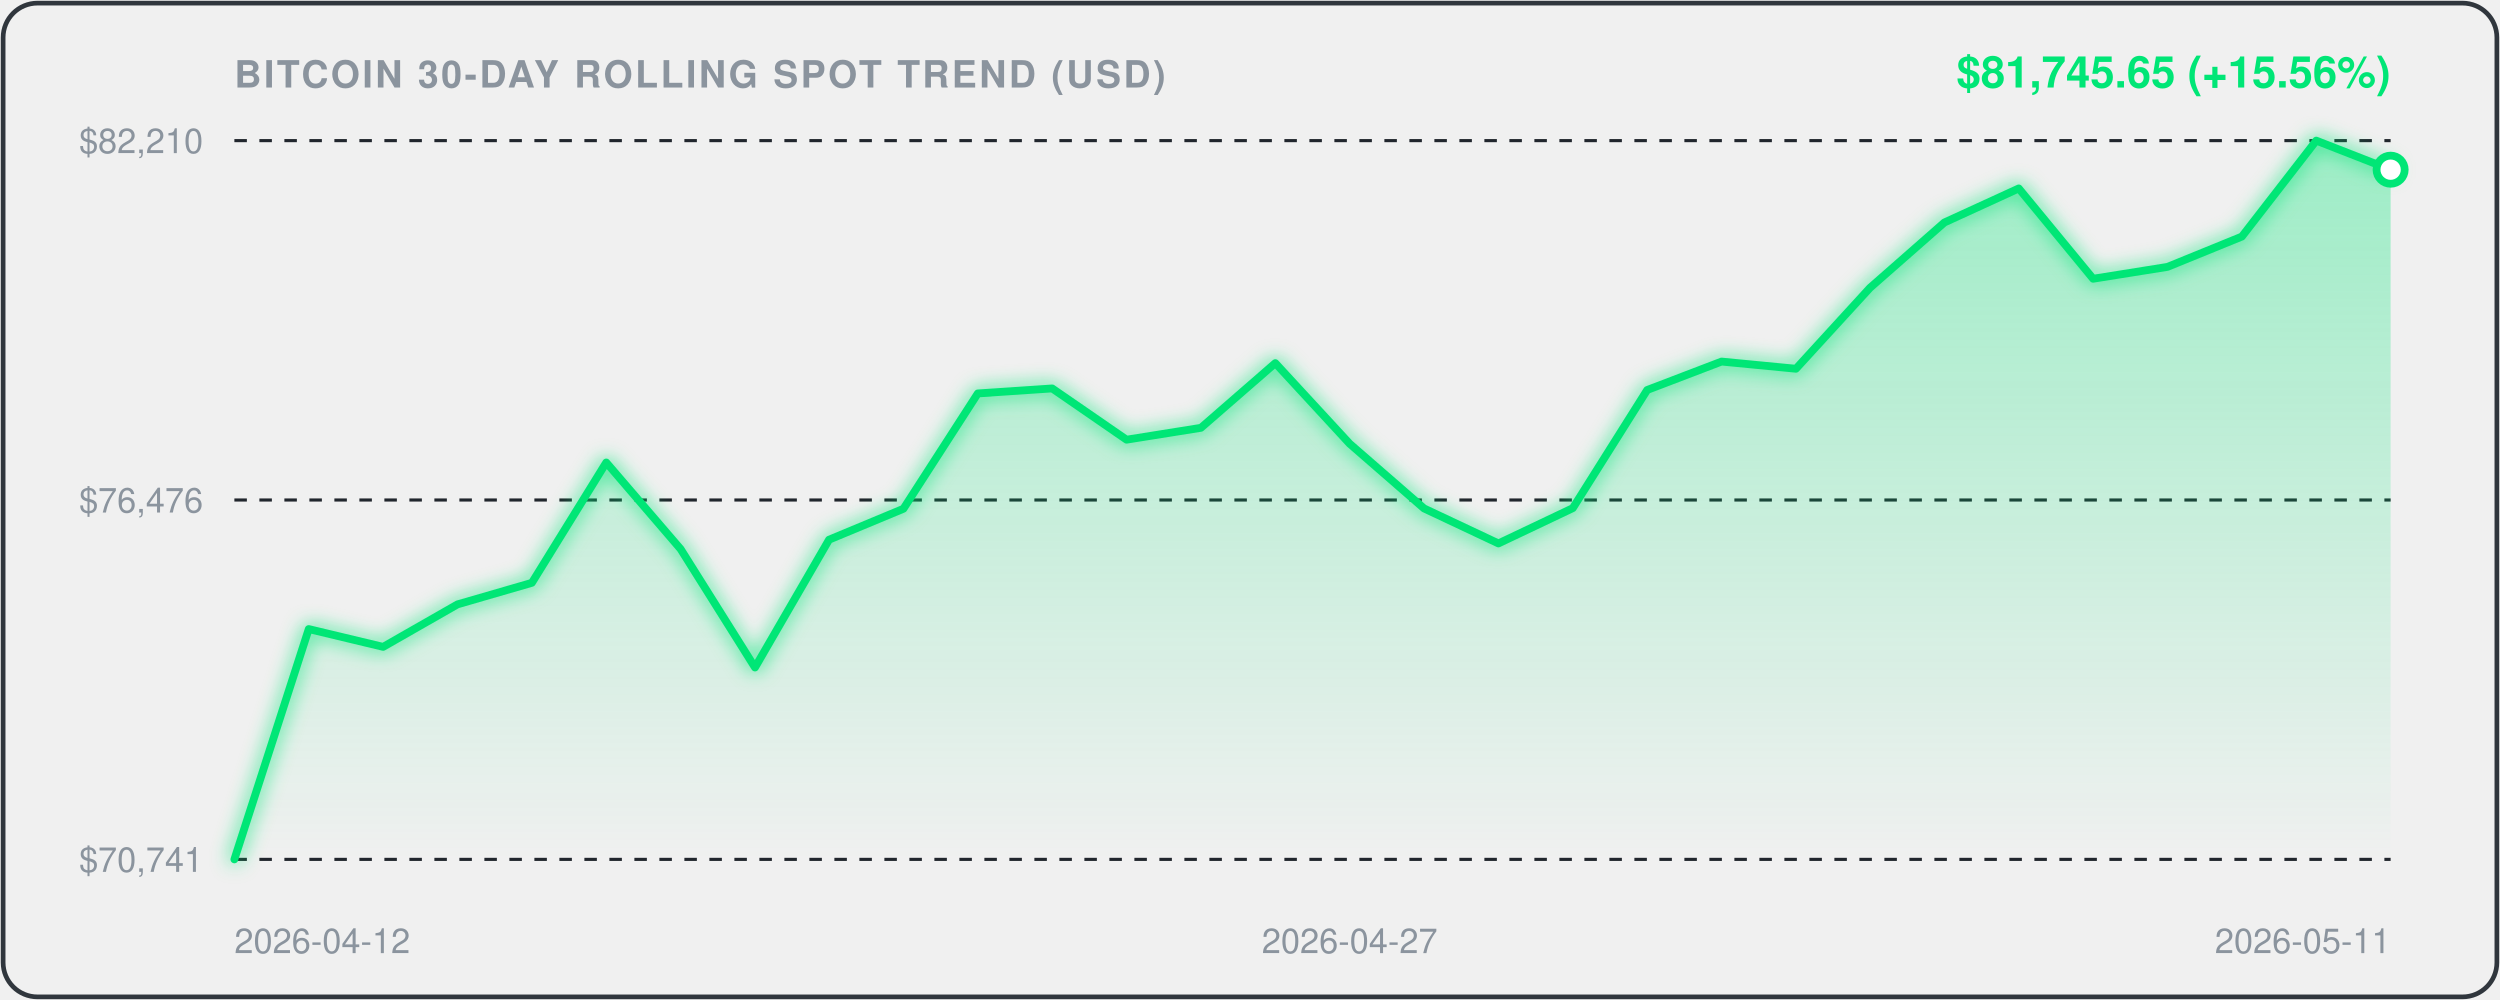
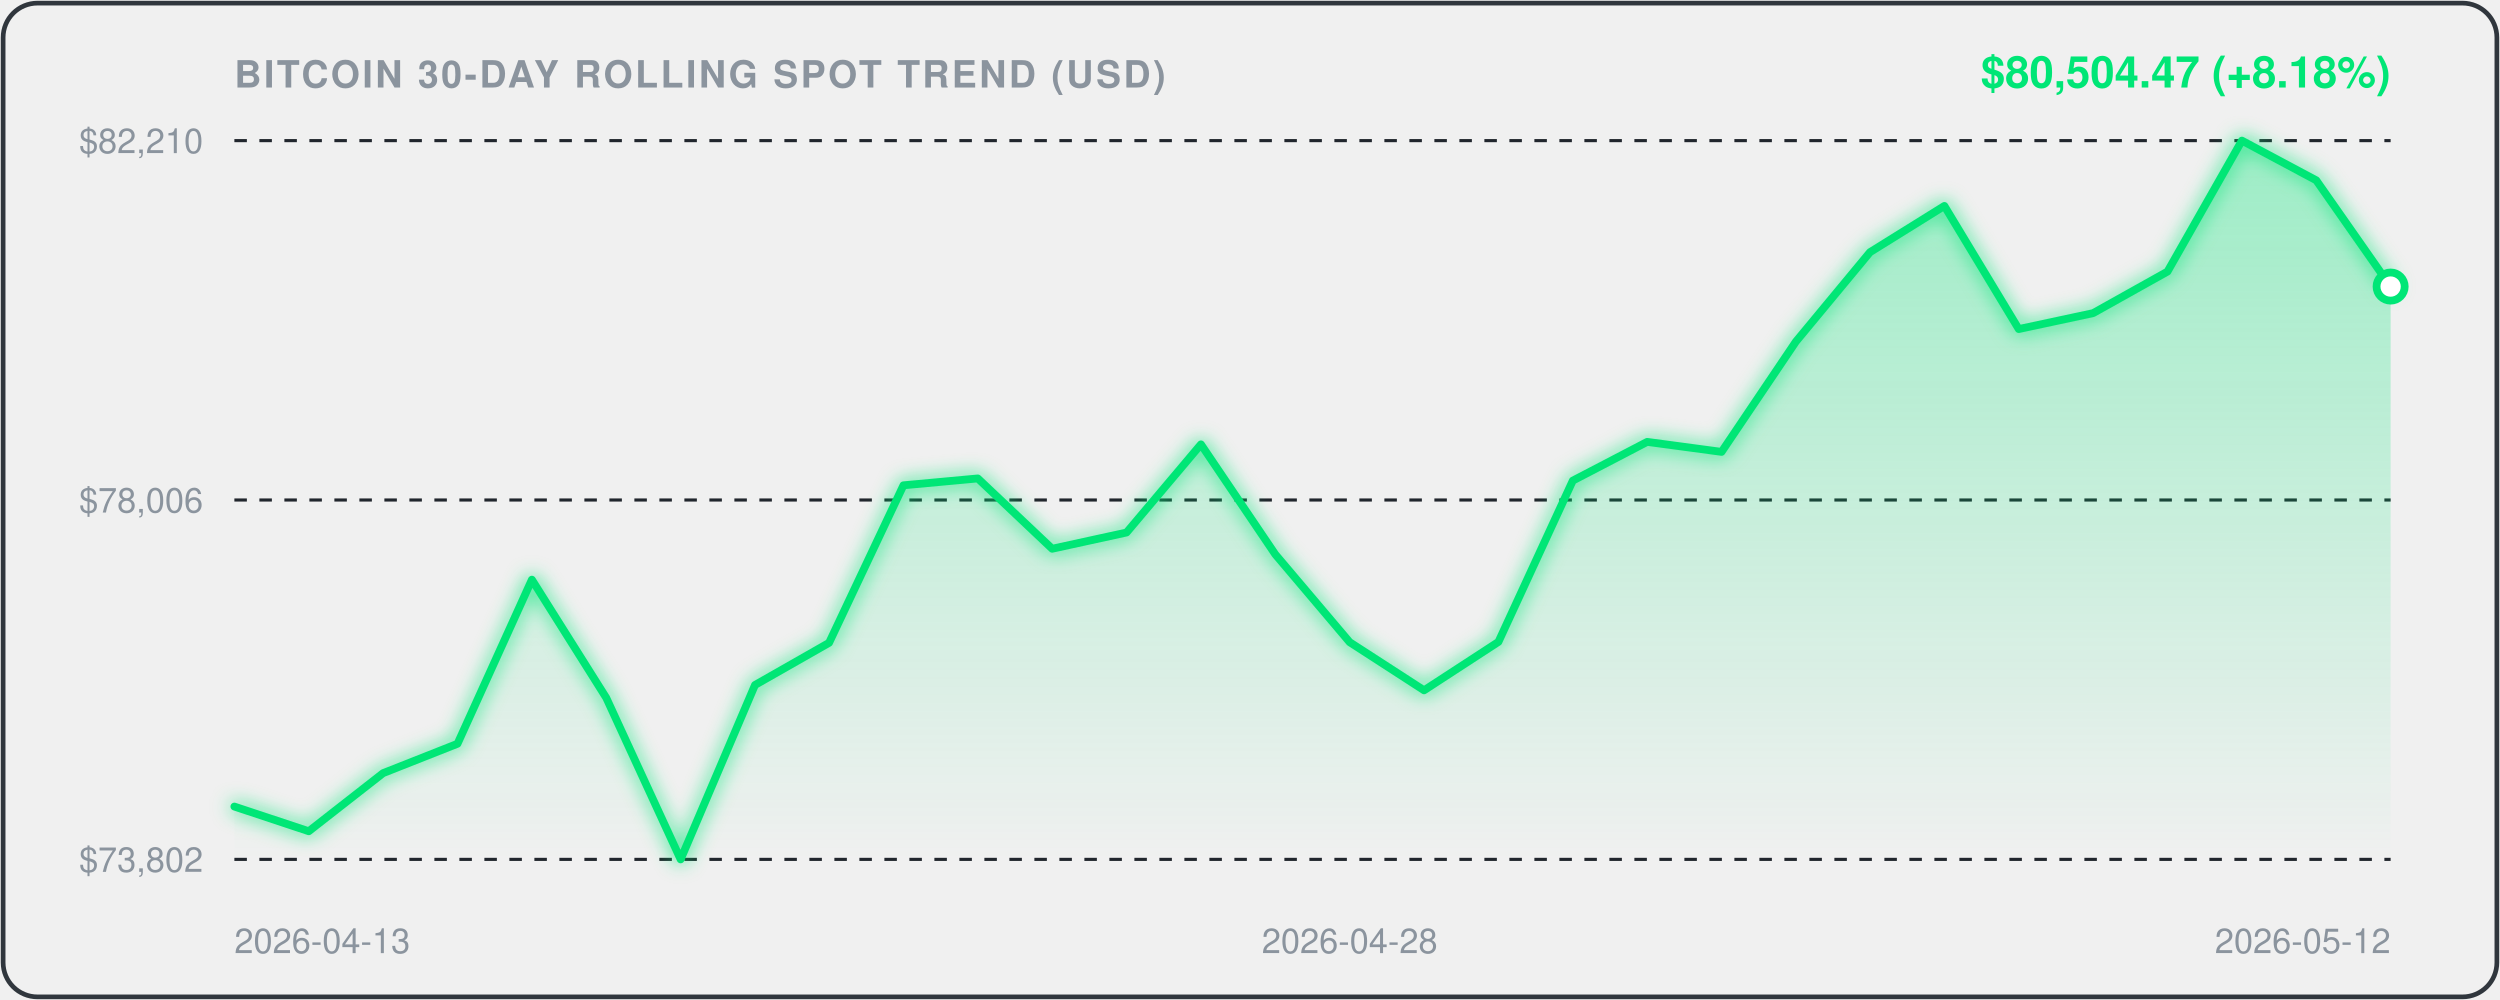
<svg xmlns="http://www.w3.org/2000/svg" viewBox="0 0 800 320" width="100%" height="100%" style="background:#0d1117;border-radius:12px;font-family:-apple-system,BlinkMacSystemFont,'Segoe UI',Helvetica,Arial,sans-serif;">
  <defs>
    <linearGradient id="areaGrad" x1="0" y1="0" x2="0" y2="1">
      <stop offset="0%" stop-color="rgba(0, 230, 118, 0.35)" />
      <stop offset="100%" stop-color="rgba(0, 230, 118, 0.0)" />
    </linearGradient>
    <filter id="glow" x="-20%" y="-20%" width="140%" height="140%">
      <feGaussianBlur stdDeviation="3" result="blur" />
      <feComposite in="SourceGraphic" in2="blur" operator="over" />
    </filter>
  </defs>
  <rect x="1" y="1" width="798" height="318" rx="11" fill="none" stroke="#30363d" stroke-width="1.5" />
  <text x="75" y="28" fill="#8b949e" font-size="12" font-weight="600" letter-spacing="0.8">BITCOIN 30-DAY ROLLING SPOT TREND (USD)</text>
-   <text x="765" y="28" text-anchor="end" fill="#00E676" font-size="14" font-weight="700">$81,745.65 (+15.56%)</text>
+   <text x="765" y="28" text-anchor="end" fill="#00E676" font-size="14" font-weight="700">$80,504.47 (+8.18%)</text>
  <line x1="75" y1="45" x2="765" y2="45" stroke="#21262d" stroke-width="1" stroke-dasharray="4,4" />
  <text x="65" y="49" text-anchor="end" fill="#8b949e" font-size="11">$82,210</text>
  <line x1="75" y1="160.0" x2="765" y2="160.0" stroke="#21262d" stroke-width="1" stroke-dasharray="4,4" />
-   <text x="65" y="164.0" text-anchor="end" fill="#8b949e" font-size="11">$76,476</text>
+   <text x="65" y="164.0" text-anchor="end" fill="#8b949e" font-size="11">$78,006</text>
  <line x1="75" y1="275" x2="765" y2="275" stroke="#21262d" stroke-width="1" stroke-dasharray="4,4" />
-   <text x="65" y="279" text-anchor="end" fill="#8b949e" font-size="11">$70,741</text>
-   <path d="M 75.0,275.0 L 98.8,201.3 L 122.6,207.0 L 146.4,193.4 L 170.2,186.5 L 194.0,148.0 L 217.8,175.7 L 241.6,213.6 L 265.3,172.7 L 289.1,162.8 L 312.9,125.9 L 336.7,124.3 L 360.5,140.7 L 384.3,136.9 L 408.1,116.2 L 431.9,142.0 L 455.7,162.7 L 479.5,173.9 L 503.3,162.6 L 527.1,124.8 L 550.9,115.7 L 574.7,118.0 L 598.4,92.1 L 622.2,71.2 L 646.0,60.3 L 669.8,89.2 L 693.6,85.4 L 717.4,75.7 L 741.2,45.0 L 765.0,54.3 L 765.0,275.0 L 75.0,275.0 Z" fill="url(#areaGrad)" />
-   <path d="M 75.0,275.0 L 98.8,201.3 L 122.6,207.0 L 146.4,193.4 L 170.2,186.5 L 194.0,148.0 L 217.8,175.7 L 241.6,213.6 L 265.3,172.7 L 289.1,162.8 L 312.9,125.9 L 336.7,124.3 L 360.5,140.7 L 384.3,136.9 L 408.1,116.2 L 431.9,142.0 L 455.7,162.7 L 479.5,173.9 L 503.3,162.6 L 527.1,124.8 L 550.9,115.7 L 574.7,118.0 L 598.4,92.1 L 622.2,71.2 L 646.0,60.3 L 669.8,89.2 L 693.6,85.4 L 717.4,75.7 L 741.2,45.0 L 765.0,54.3" fill="none" stroke="#00E676" stroke-width="2.5" stroke-linecap="round" stroke-linejoin="round" filter="url(#glow)" />
-   <circle cx="765.0" cy="54.3" r="4.5" fill="#ffffff" stroke="#00E676" stroke-width="2.5" />
-   <text x="75.0" y="305" fill="#8b949e" font-size="11" text-anchor="start">2026-04-12</text>
-   <text x="431.9" y="305" fill="#8b949e" font-size="11" text-anchor="middle">2026-04-27</text>
-   <text x="765.0" y="305" fill="#8b949e" font-size="11" text-anchor="end">2026-05-11</text>
+   <text x="65" y="279" text-anchor="end" fill="#8b949e" font-size="11">$73,802</text>
+   <path d="M 75.0,258.1 L 98.8,266.0 L 122.6,247.4 L 146.4,238.0 L 170.2,185.5 L 194.0,223.3 L 217.8,275.0 L 241.6,219.2 L 265.3,205.7 L 289.1,155.3 L 312.9,153.1 L 336.7,175.6 L 360.5,170.4 L 384.3,142.2 L 408.1,177.4 L 431.9,205.5 L 455.7,220.9 L 479.5,205.4 L 503.3,153.8 L 527.1,141.4 L 550.9,144.6 L 574.7,109.3 L 598.4,80.7 L 622.2,65.9 L 646.0,105.3 L 669.8,100.2 L 693.6,86.9 L 717.4,45.0 L 741.2,57.7 L 765.0,91.7 L 765.0,275.0 L 75.0,275.0 Z" fill="url(#areaGrad)" />
+   <path d="M 75.0,258.1 L 98.8,266.0 L 122.6,247.4 L 146.4,238.0 L 170.2,185.5 L 194.0,223.3 L 217.8,275.0 L 241.6,219.2 L 265.3,205.7 L 289.1,155.3 L 312.9,153.1 L 336.7,175.6 L 360.5,170.4 L 384.3,142.2 L 408.1,177.4 L 431.9,205.5 L 455.7,220.9 L 479.5,205.4 L 503.3,153.8 L 527.1,141.4 L 550.9,144.6 L 574.7,109.3 L 598.4,80.7 L 622.2,65.9 L 646.0,105.3 L 669.8,100.2 L 693.6,86.9 L 717.4,45.0 L 741.2,57.7 L 765.0,91.7" fill="none" stroke="#00E676" stroke-width="2.5" stroke-linecap="round" stroke-linejoin="round" filter="url(#glow)" />
+   <circle cx="765.0" cy="91.7" r="4.5" fill="#ffffff" stroke="#00E676" stroke-width="2.5" />
+   <text x="75.0" y="305" fill="#8b949e" font-size="11" text-anchor="start">2026-04-13</text>
+   <text x="431.9" y="305" fill="#8b949e" font-size="11" text-anchor="middle">2026-04-28</text>
+   <text x="765.0" y="305" fill="#8b949e" font-size="11" text-anchor="end">2026-05-12</text>
</svg>
